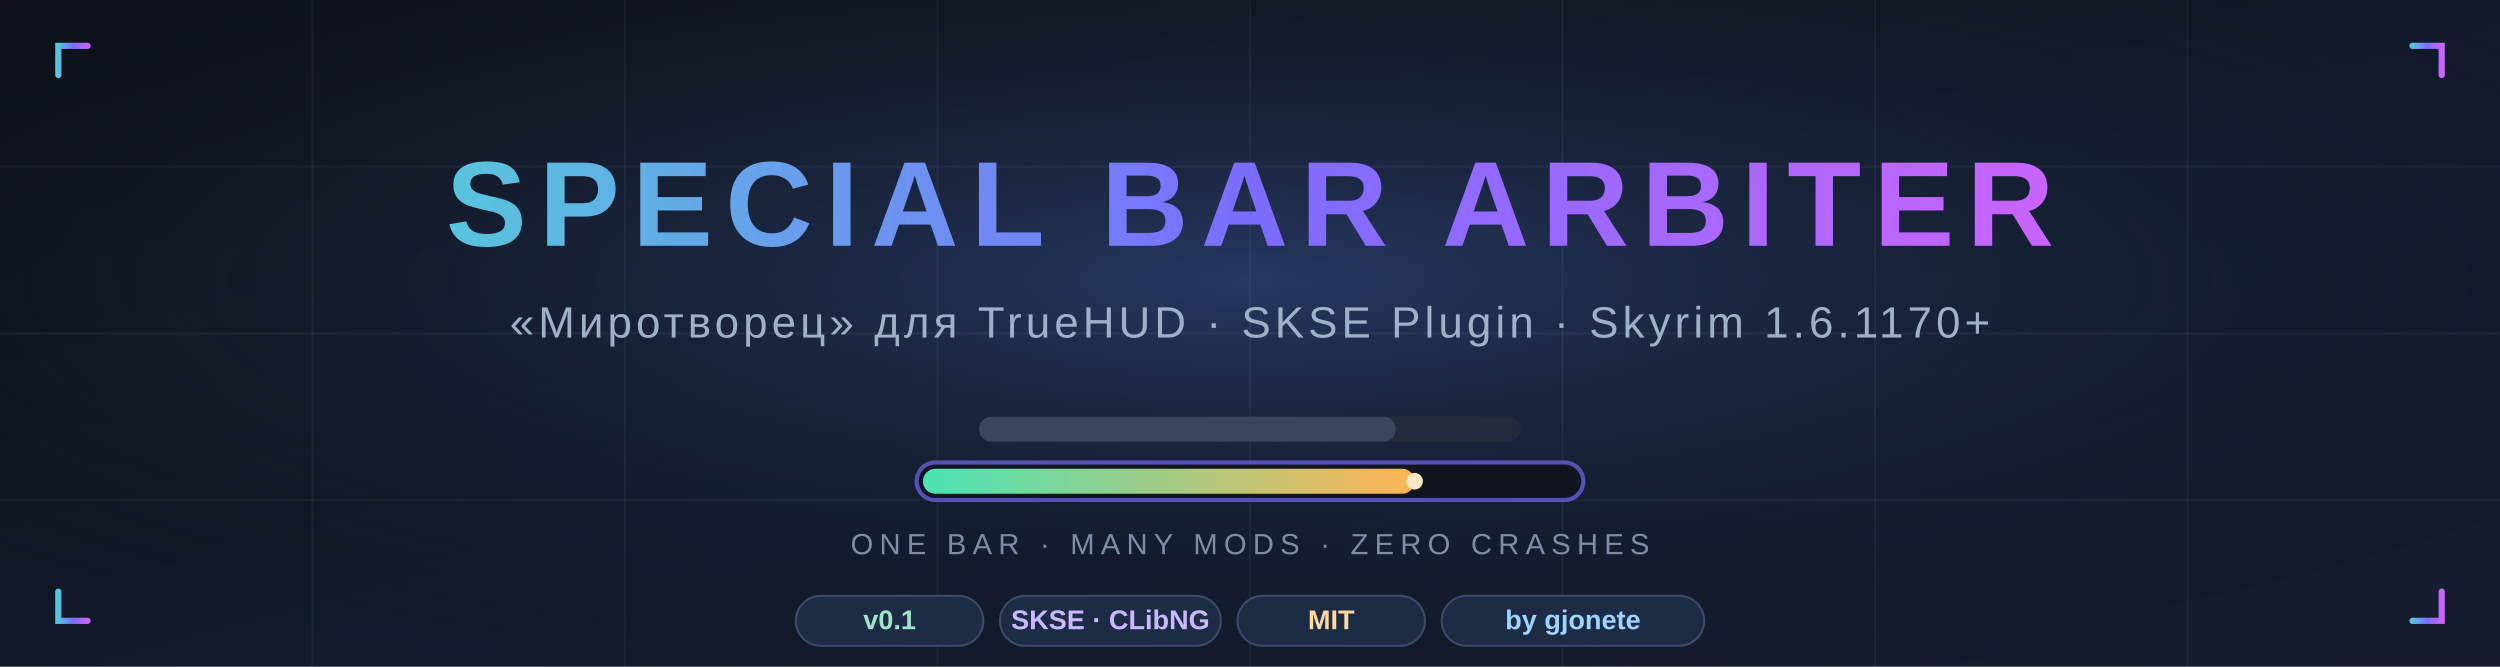
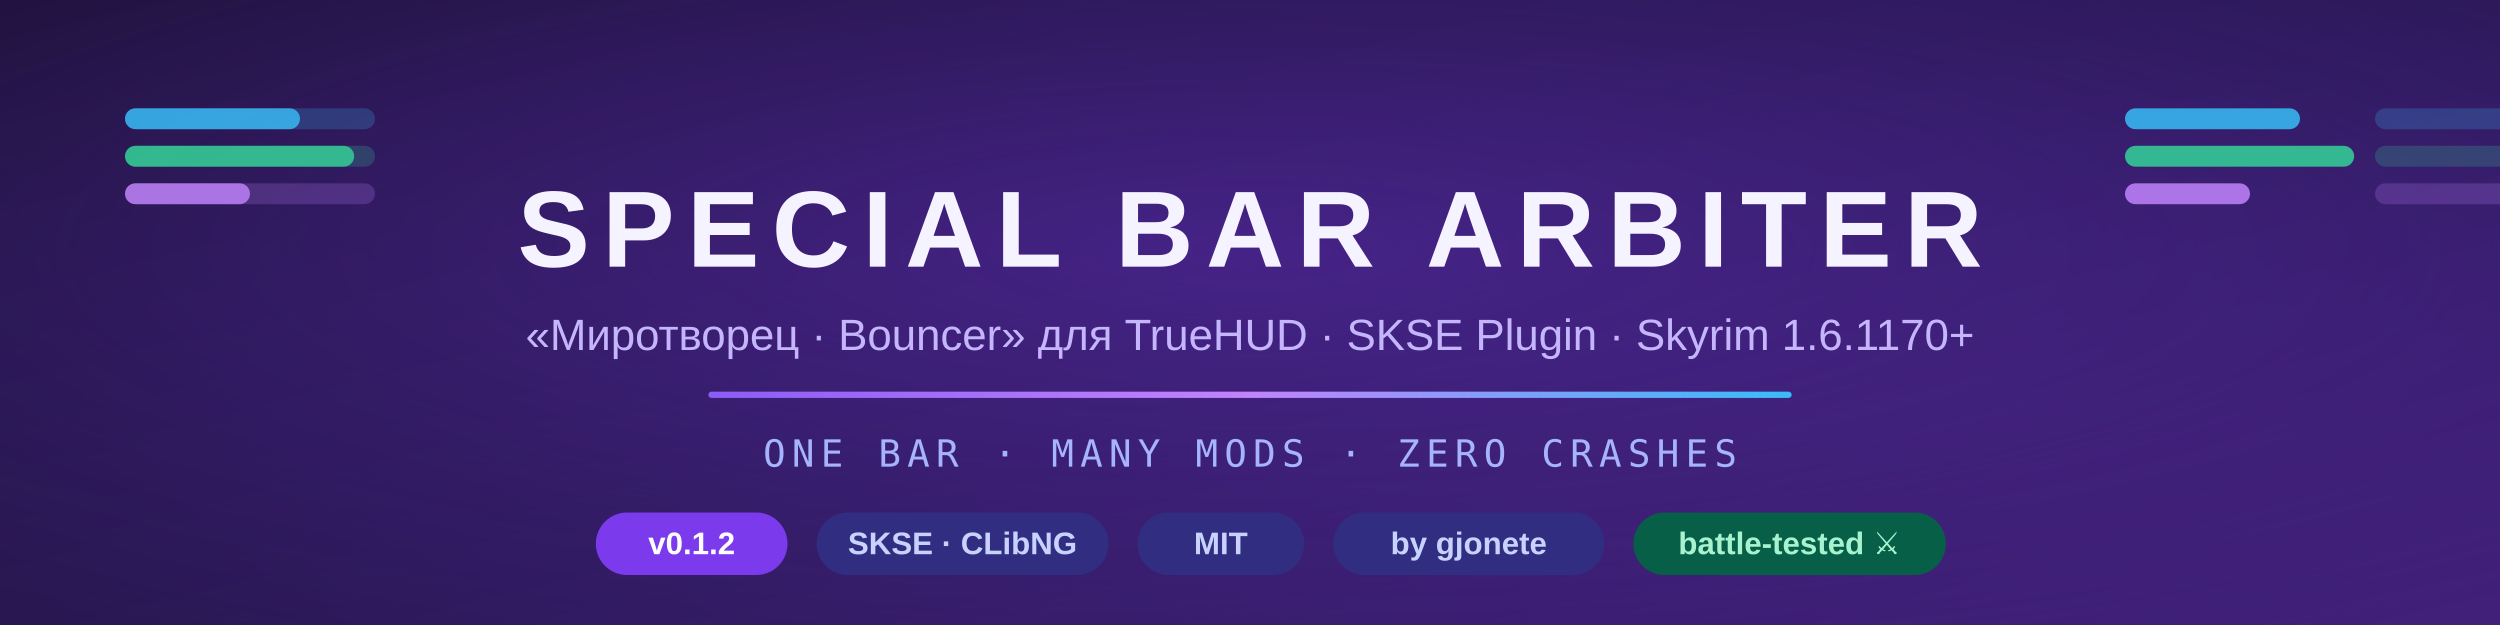
- <svg xmlns="http://www.w3.org/2000/svg" width="1200" height="320" viewBox="0 0 1200 320" role="img" aria-label="Special Bar Arbiter banner">
+ <svg xmlns="http://www.w3.org/2000/svg" width="1200" height="300" viewBox="0 0 1200 300" role="img" aria-label="Special Bar Arbiter v0.1.2">
  <defs>
-     <linearGradient id="bg" x1="0%" y1="0%" x2="100%" y2="100%">
-       <stop offset="0%" stop-color="#0d1117" />
-       <stop offset="55%" stop-color="#101a2b" />
-       <stop offset="100%" stop-color="#161c2e" />
+     <linearGradient id="bg" x1="0" y1="0" x2="1" y2="1">
+       <stop offset="0" stop-color="#1b1035" />
+       <stop offset="0.55" stop-color="#2a1855" />
+       <stop offset="1" stop-color="#41207a" />
    </linearGradient>
-     <linearGradient id="accent" x1="0%" y1="0%" x2="100%" y2="0%">
-       <stop offset="0%" stop-color="#58c4dd" />
-       <stop offset="50%" stop-color="#7c6cff" />
-       <stop offset="100%" stop-color="#c964ff" />
+     <linearGradient id="accent" x1="0" y1="0" x2="1" y2="0">
+       <stop offset="0" stop-color="#8b5cf6" />
+       <stop offset="0.5" stop-color="#c084fc" />
+       <stop offset="1" stop-color="#38bdf8" />
    </linearGradient>
-     <linearGradient id="bar" x1="0%" y1="0%" x2="100%" y2="0%">
-       <stop offset="0%" stop-color="#4ae3b5" />
-       <stop offset="100%" stop-color="#ffb454" />
-     </linearGradient>
-     <radialGradient id="glow" cx="50%" cy="42%" r="65%">
-       <stop offset="0%" stop-color="#2b3d6b" stop-opacity="0.85" />
-       <stop offset="100%" stop-color="#0d1117" stop-opacity="0" />
+     <radialGradient id="glow" cx="0.5" cy="0.4" r="0.75">
+       <stop offset="0" stop-color="#7c3aed" stop-opacity="0.35" />
+       <stop offset="1" stop-color="#7c3aed" stop-opacity="0" />
    </radialGradient>
  </defs>
-   <rect width="1200" height="320" fill="url(#bg)" />
-   <rect width="1200" height="320" fill="url(#glow)" />
-   <g stroke="#ffffff" stroke-opacity="0.045" stroke-width="1">
-     <path d="M0 80 H1200 M0 160 H1200 M0 240 H1200" />
-     <path d="M150 0 V320 M300 0 V320 M450 0 V320 M600 0 V320 M750 0 V320 M900 0 V320 M1050 0 V320" />
+   <rect width="1200" height="300" fill="url(#bg)" />
+   <rect width="1200" height="300" fill="url(#glow)" />
+   <g opacity="0.85">
+     <rect x="60" y="52" width="120" height="10" rx="5" fill="#38bdf8" opacity="0.25" />
+     <rect x="60" y="52" width="84" height="10" rx="5" fill="#38bdf8" />
+     <rect x="60" y="70" width="120" height="10" rx="5" fill="#34d399" opacity="0.25" />
+     <rect x="60" y="70" width="110" height="10" rx="5" fill="#34d399" />
+     <rect x="60" y="88" width="120" height="10" rx="5" fill="#c084fc" opacity="0.25" />
+     <rect x="60" y="88" width="60" height="10" rx="5" fill="#c084fc" />
  </g>
-   <text x="600" y="118" text-anchor="middle" font-family="Segoe UI, Arial, sans-serif" font-size="58" font-weight="700" letter-spacing="6" fill="url(#accent)">SPECIAL BAR ARBITER</text>
-   <text x="600" y="162" text-anchor="middle" font-family="Segoe UI, Arial, sans-serif" font-size="21" letter-spacing="2" fill="#9fb0c9">«Миротворец» для TrueHUD · SKSE Plugin · Skyrim 1.6.1170+</text>
-   <g>
-     <rect x="470" y="200" width="260" height="12" rx="6" fill="#232a3a" />
-     <rect x="470" y="200" width="200" height="12" rx="6" fill="#3a4560" />
-     <rect x="440" y="222" width="320" height="18" rx="9" fill="#11151f" stroke="#7c6cff" stroke-opacity="0.65" stroke-width="2" />
-     <rect x="443" y="225" width="236" height="12" rx="6" fill="url(#bar)" />
-     <circle cx="679" cy="231" r="4" fill="#ffe9c2" />
-     <text x="600" y="266" text-anchor="middle" font-family="Segoe UI, Arial, sans-serif" font-size="14" letter-spacing="3" fill="#7e8ca6">ONE BAR · MANY MODS · ZERO CRASHES</text>
+   <g opacity="0.85" transform="translate(1140,0) scale(-1,1)">
+     <rect x="0" y="52" width="120" height="10" rx="5" fill="#38bdf8" opacity="0.25" transform="translate(-120,0)" />
+     <rect x="36" y="52" width="84" height="10" rx="5" fill="#38bdf8" />
+     <rect x="0" y="70" width="120" height="10" rx="5" fill="#34d399" opacity="0.25" transform="translate(-120,0)" />
+     <rect x="10" y="70" width="110" height="10" rx="5" fill="#34d399" />
+     <rect x="0" y="88" width="120" height="10" rx="5" fill="#c084fc" opacity="0.25" transform="translate(-120,0)" />
+     <rect x="60" y="88" width="60" height="10" rx="5" fill="#c084fc" />
  </g>
-   <g font-family="Segoe UI, Arial, sans-serif" font-size="13" font-weight="600">
-     <g>
-       <rect x="382" y="286" width="90" height="24" rx="12" fill="#1d2b45" stroke="#3b4a68" />
-       <text x="427" y="302" text-anchor="middle" fill="#9fe6c9">v0.1</text>
-     </g>
-     <g>
-       <rect x="480" y="286" width="106" height="24" rx="12" fill="#1d2b45" stroke="#3b4a68" />
-       <text x="533" y="302" text-anchor="middle" fill="#c9b8ff">SKSE · CLibNG</text>
-     </g>
-     <g>
-       <rect x="594" y="286" width="90" height="24" rx="12" fill="#1d2b45" stroke="#3b4a68" />
-       <text x="639" y="302" text-anchor="middle" fill="#ffd9a1">MIT</text>
-     </g>
-     <g>
-       <rect x="692" y="286" width="126" height="24" rx="12" fill="#1d2b45" stroke="#3b4a68" />
-       <text x="755" y="302" text-anchor="middle" fill="#9fd4ff">by gjonete</text>
-     </g>
-   </g>
-   <g stroke="url(#accent)" stroke-width="3" fill="none" stroke-linecap="round">
-     <path d="M28 36 v-14 h14" />
-     <path d="M1172 36 v-14 h-14" />
-     <path d="M28 284 v14 h14" />
-     <path d="M1172 284 v14 h-14" />
+   <text x="600" y="128" text-anchor="middle" font-family="Segoe UI, Arial, sans-serif" font-size="52" font-weight="800" letter-spacing="6" fill="#f5f3ff">SPECIAL BAR ARBITER</text>
+   <text x="600" y="168" text-anchor="middle" font-family="Segoe UI, Arial, sans-serif" font-size="21" fill="#c4b5fd">«Миротворец · Bouncer» для TrueHUD · SKSE Plugin · Skyrim 1.6.1170+</text>
+   <rect x="340" y="188" width="520" height="3" rx="1.5" fill="url(#accent)" />
+   <text x="600" y="224" text-anchor="middle" font-family="Consolas, monospace" font-size="18" letter-spacing="3" fill="#a5b4fc">ONE BAR · MANY MODS · ZERO CRASHES</text>
+   <g font-family="Segoe UI, Arial, sans-serif" font-size="15" font-weight="700" text-anchor="middle">
+     <rect x="286" y="246" width="92" height="30" rx="15" fill="#7c3aed" />
+     <text x="332" y="266" fill="#ffffff">v0.1.2</text>
+     <rect x="392" y="246" width="140" height="30" rx="15" fill="#312e81" />
+     <text x="462" y="266" fill="#c7d2fe">SKSE · CLibNG</text>
+     <rect x="546" y="246" width="80" height="30" rx="15" fill="#312e81" />
+     <text x="586" y="266" fill="#c7d2fe">MIT</text>
+     <rect x="640" y="246" width="130" height="30" rx="15" fill="#312e81" />
+     <text x="705" y="266" fill="#c7d2fe">by gjonete</text>
+     <rect x="784" y="246" width="150" height="30" rx="15" fill="#065f46" />
+     <text x="859" y="266" fill="#a7f3d0">battle-tested ⚔️</text>
  </g>
</svg>
